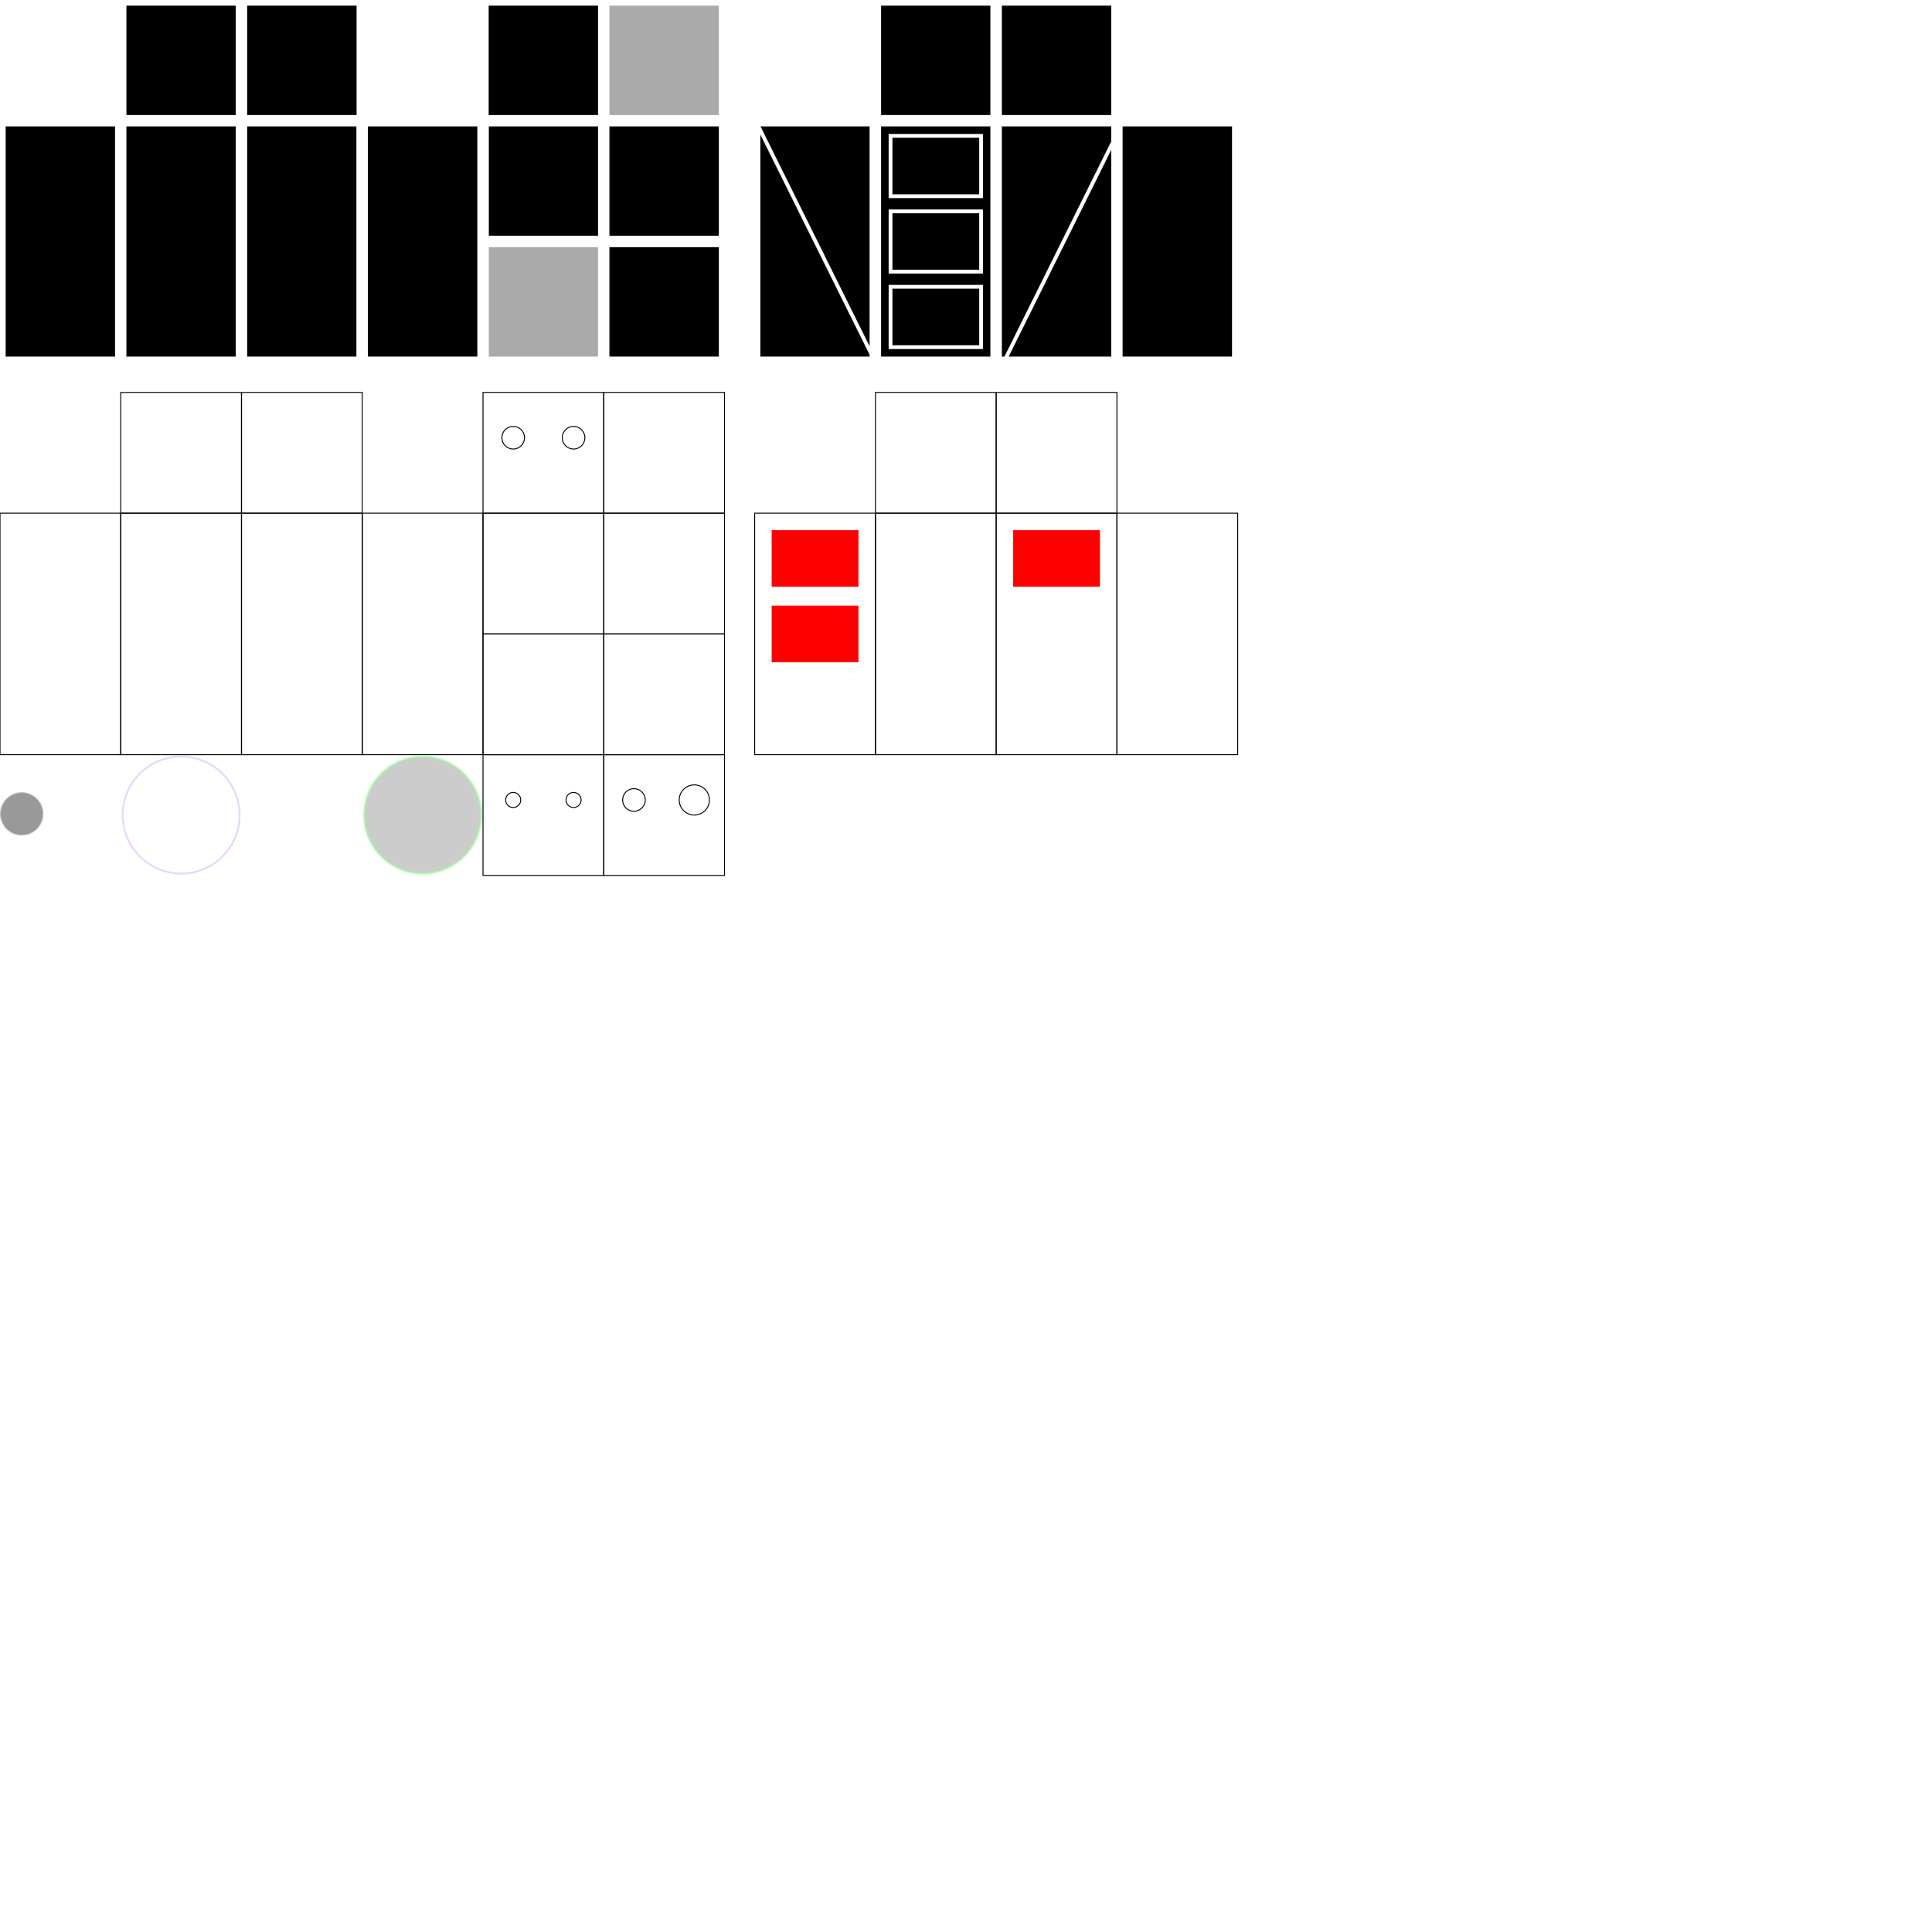
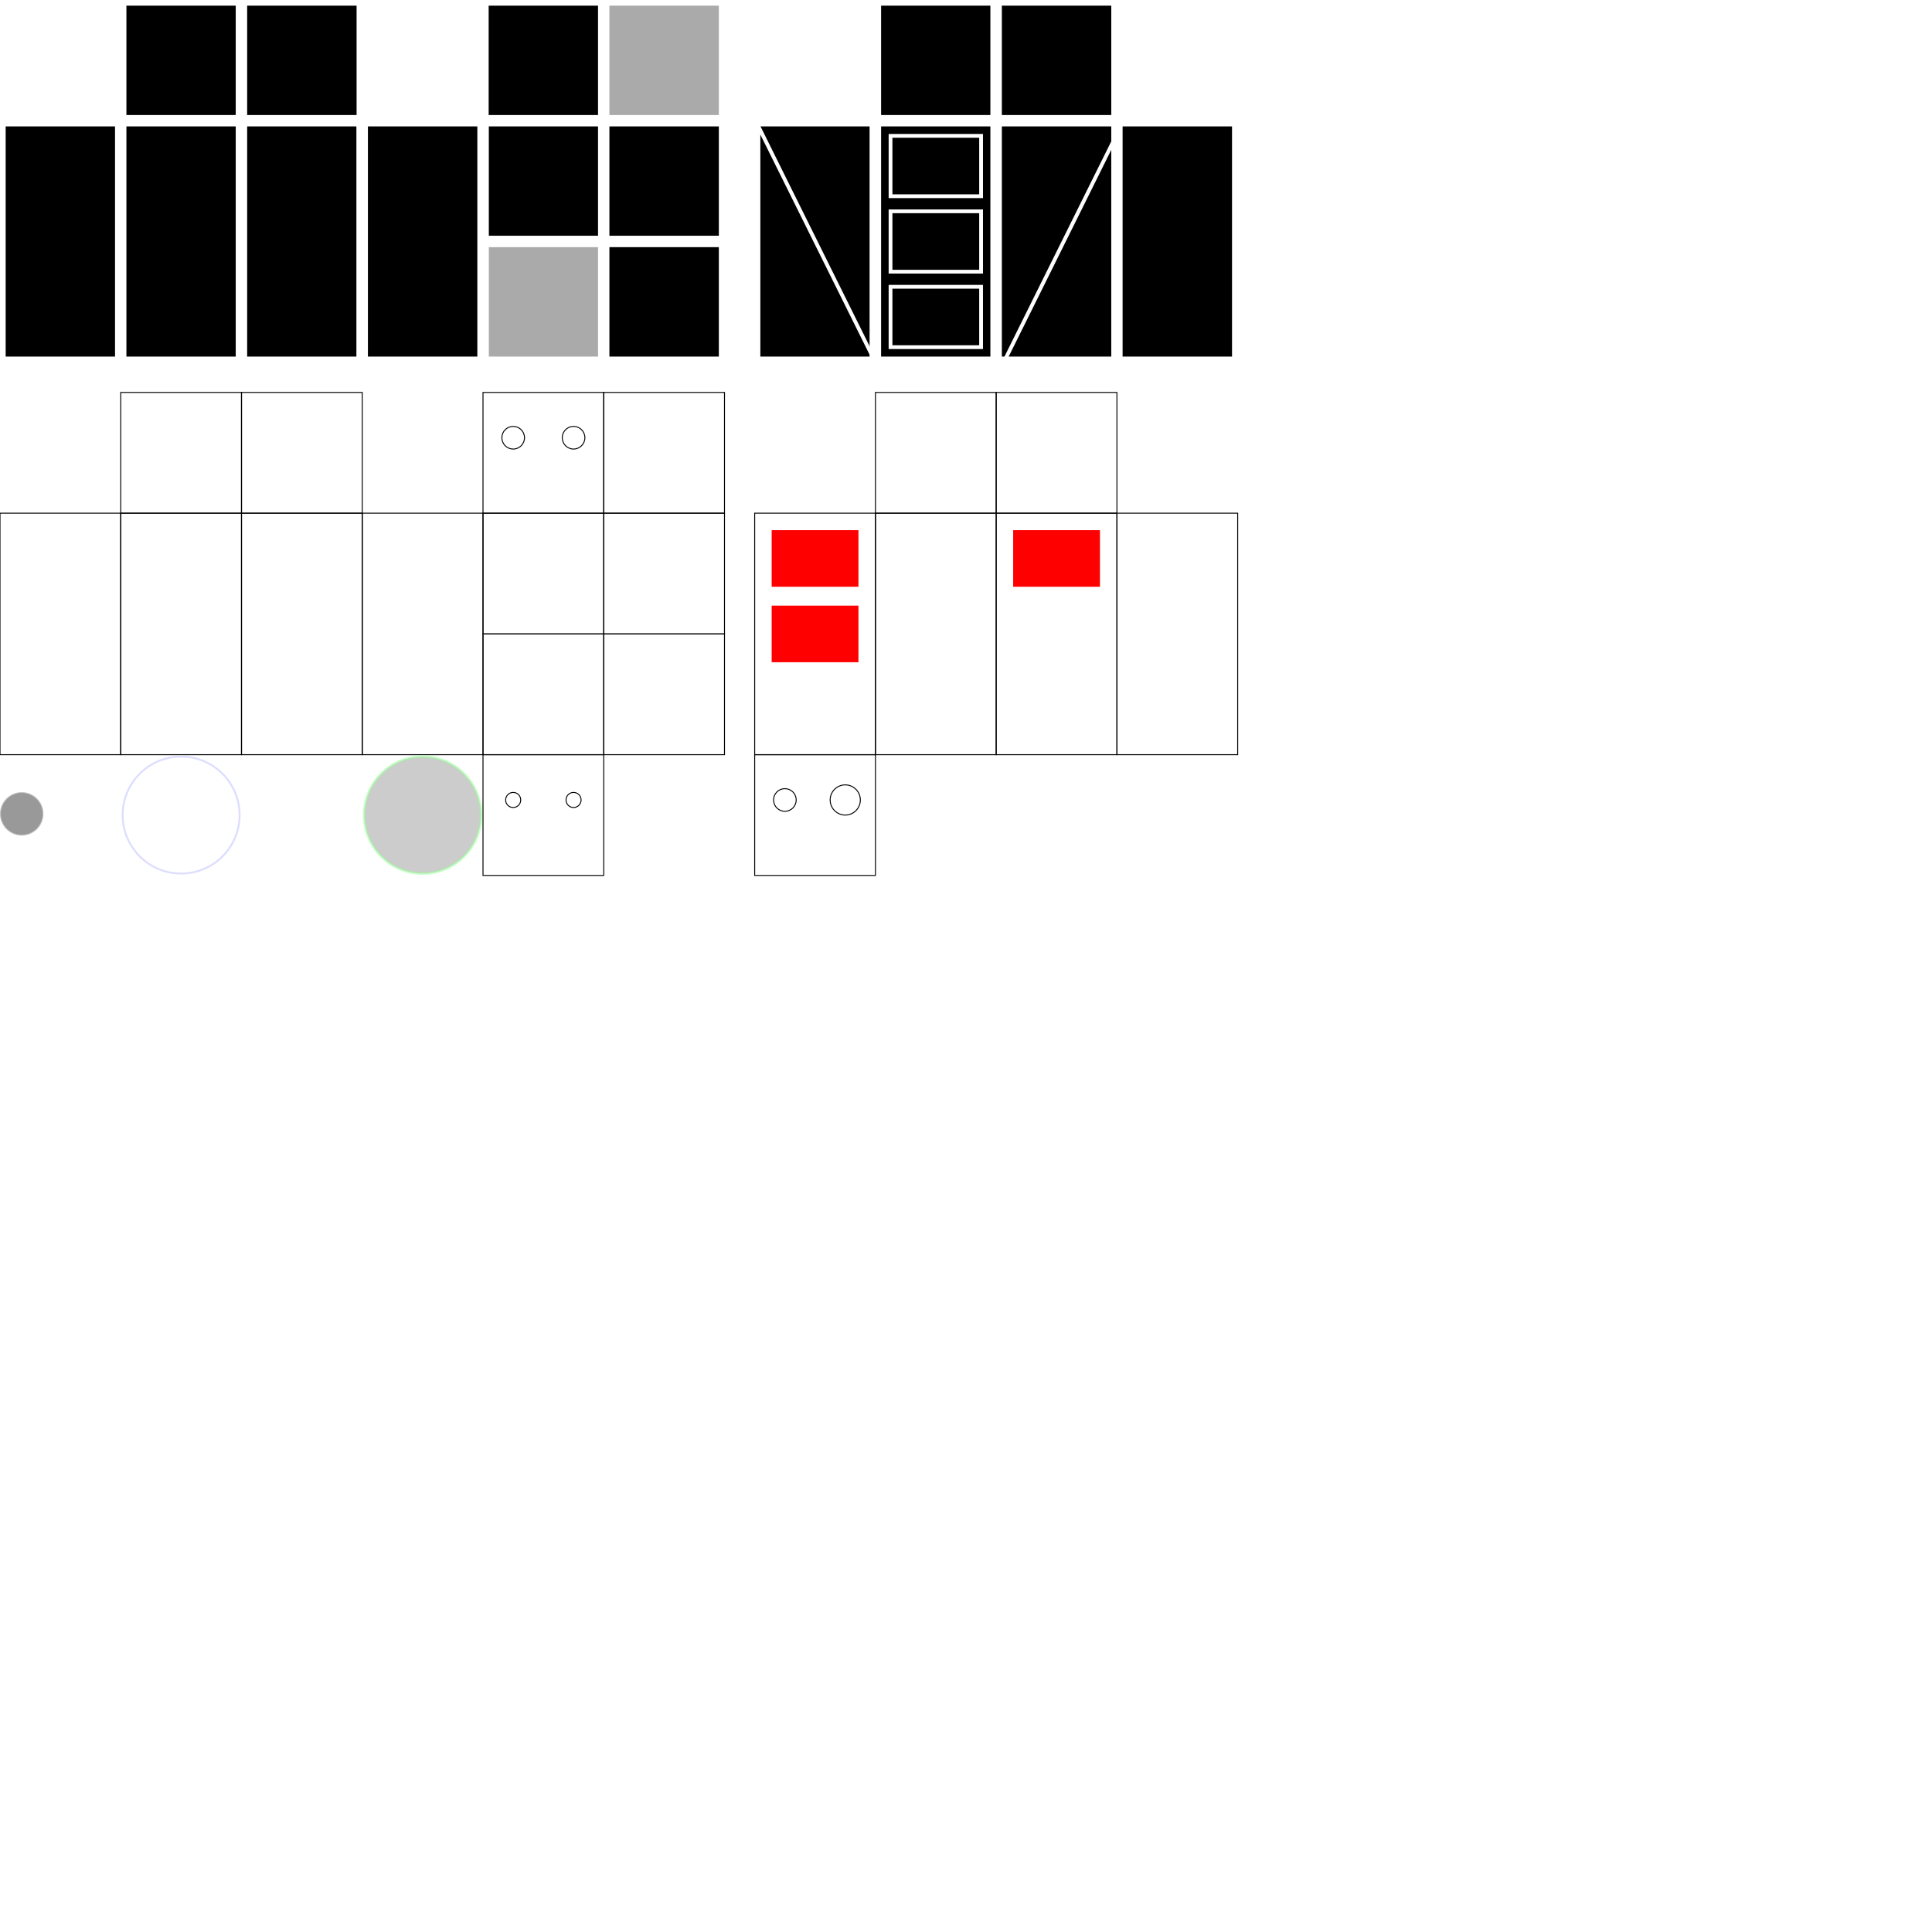
<svg xmlns="http://www.w3.org/2000/svg" xmlns:ns1="https://boxy-svg.com" width="2048" height="2048" viewBox="0 0 2048 2048">
  <defs>
    <ns1:grid x="0" y="0" width="16" height="16" />
  </defs>
  <g style="">
    <g>
      <rect width="128" height="128" style="stroke: rgb(255, 255, 255); stroke-width: 12px;" x="512">
        </rect>
      <rect width="128" height="128" style="stroke: rgb(255, 255, 255); stroke-width: 12px; fill: rgb(170, 170, 170);" x="640">
        </rect>
      <rect width="128" height="128" style="stroke: rgb(255, 255, 255); stroke-width: 12px;" y="128" x="512">
        </rect>
      <rect width="128" height="128" style="stroke: rgb(255, 255, 255); stroke-width: 12px;" x="640" y="128">
        </rect>
      <rect width="128" height="128" style="stroke: rgb(255, 255, 255); stroke-width: 12px; fill: rgb(170, 170, 170);" x="512" y="256">
        </rect>
      <rect width="128" height="128" style="stroke: rgb(255, 255, 255); stroke-width: 12px;" x="640" y="256">
        </rect>
    </g>
    <g>
      <rect width="128" height="128" style="stroke: rgb(255, 255, 255); stroke-width: 12px;" x="128">
        </rect>
      <rect width="128" height="128" style="stroke: rgb(255, 255, 255); stroke-width: 12px;" x="256">
        </rect>
      <rect width="128" height="256" style="stroke: rgb(255, 255, 255); stroke-width: 12px;" y="128">
        </rect>
      <rect width="128" height="256" style="stroke : rgb(255, 255, 255); stroke-width : 12px; alignment-baseline : initial;" y="128" x="128">
        </rect>
      <rect width="128" height="256" style="stroke: rgb(255, 255, 255); stroke-width: 12px;" y="128" x="256">
        </rect>
      <rect width="128" height="256" style="stroke: rgb(255, 255, 255); stroke-width: 12px;" y="128" x="384">
        </rect>
    </g>
    <g>
      <rect width="128" height="128" style="stroke: rgb(0, 0, 0); fill: none;" x="512" y="416">
        </rect>
      <g transform="matrix(1, 0, 0, 1, 350.83, -153.6)">
        <circle style="stroke: rgb(0, 0, 0); fill: rgb(255, 255, 255);" cx="193.17" cy="617.6" r="12">
          </circle>
        <circle style="stroke: rgb(0, 0, 0); fill: rgb(255, 255, 255);" cx="257.17" cy="617.6" r="12">
          </circle>
      </g>
      <rect width="128" height="128" style="fill: none; stroke: rgb(0, 0, 0);" x="640" y="416">
        </rect>
      <rect width="128" height="128" style="fill: none; stroke: rgb(0, 0, 0);" y="544" x="512">
        </rect>
      <rect width="128" height="128" style="fill: none; stroke: rgb(0, 0, 0);" x="640" y="544">
        </rect>
      <rect width="128" height="128" style="fill: none; stroke: rgb(0, 0, 0);" x="512" y="672">
        </rect>
      <rect width="128" height="128" style="fill: none; stroke: rgb(0, 0, 0);" x="640" y="672">
        </rect>
    </g>
    <g>
      <rect width="128" height="128" style="fill: none; stroke: rgb(0, 0, 0);" x="128" y="416">
        </rect>
      <rect width="128" height="128" style="fill: none; stroke: rgb(0, 0, 0);" x="256" y="416">
        </rect>
      <rect width="128" height="256" style="fill: none; stroke: rgb(0, 0, 0);" y="544">
        </rect>
      <rect width="128" height="256" style="fill: none; stroke: rgb(0, 0, 0); transform-origin: 192px 672px;" y="544" x="128">
        </rect>
      <path d="M 192 592 C 197.866 592 202.666 597.76 202.666 604.799 C 202.666 611.84 197.866 617.6 192 617.6 C 186.134 617.6 181.334 611.84 181.334 604.799 C 181.334 597.76 186.134 592 192 592 Z M 240 636.8 L 208 636.8 L 208 720 L 197.333 720 L 197.333 681.6 L 186.667 681.6 L 186.667 720 L 176.001 720 L 176.001 636.8 L 144 636.8 L 144 624 L 240 624 L 240 636.8 Z" style="fill: rgb(255, 255, 255); stroke-width: 0.388px; transform-origin: 192px 619.226px;">
        </path>
      <rect width="128" height="256" style="fill: none; stroke: rgb(0, 0, 0);" y="544" x="256">
        </rect>
      <rect width="128" height="256" style="fill: none; stroke: rgb(0, 0, 0);" y="544" x="384">
        </rect>
      <path d="M 448 592 C 453.866 592 458.666 597.76 458.666 604.799 C 458.666 611.84 453.866 617.6 448 617.6 C 442.134 617.6 437.334 611.84 437.334 604.799 C 437.334 597.76 442.134 592 448 592 Z M 496 636.8 L 464 636.8 L 464 720 L 453.333 720 L 453.333 681.6 L 442.667 681.6 L 442.667 720 L 432.001 720 L 432.001 636.8 L 400 636.8 L 400 624 L 496 624 L 496 636.8 Z" style="fill: rgb(255, 255, 255); stroke-width: 0.388px; transform-origin: 448px 619.226px;">
        </path>
    </g>
    <rect width="128" height="128" style="fill: none;" x="128" y="800">
      </rect>
    <circle style="fill: none; stroke-width: 2px; stroke: rgb(221, 221, 255);" cx="191.999" cy="863.999" r="61.999">
      </circle>
    <rect width="128" height="128" style="fill: none;" x="384" y="800">
      </rect>
    <circle style="stroke-width: 2.794px; fill-opacity: 0.2; stroke-opacity: 0.5; stroke: rgb(153, 255, 153);" cx="448" cy="864" r="62">
      </circle>
    <circle style="stroke-width: 1.862px; fill-opacity: 0.4; stroke: rgb(255, 255, 255); stroke-opacity: 0.4;" cx="23.04" cy="862.72" r="23.04">
      </circle>
    <rect width="128" height="128" style="fill: none; stroke: rgb(255, 255, 255); stroke-opacity: 0;" x="640" y="800">
      </rect>
    <g>
-       <rect width="128" height="128" style="stroke: rgb(0, 0, 0); fill: none;" x="640" y="800">
+       <rect width="128" height="128" style="stroke: rgb(0, 0, 0); fill: none;" x="800" y="800">
        </rect>
-       <g transform="matrix(1, 0, 0, 1, 478.83, 230.4)">
+       <g transform="matrix(1, 0, 0, 1, 638.83, 230.4)">
        <circle style="stroke: rgb(0, 0, 0); fill: rgb(255, 255, 255);" cx="193.17" cy="617.6" r="12">
          </circle>
        <circle style="stroke: rgb(0, 0, 0); fill: rgb(255, 255, 255);" cx="257.17" cy="617.6" r="16">
          </circle>
      </g>
    </g>
    <g>
      <rect width="128" height="128" style="stroke: rgb(0, 0, 0); fill: none;" x="512" y="800">
        </rect>
      <g transform="matrix(1, 0, 0, 1, 350.83, 230.4)">
        <circle style="stroke: rgb(0, 0, 0); fill: rgb(255, 255, 255);" cx="193.17" cy="617.6" r="8">
          </circle>
        <circle style="stroke: rgb(0, 0, 0); fill: rgb(255, 255, 255);" cx="257.17" cy="617.6" r="8">
          </circle>
      </g>
    </g>
    <g style="filter: none;">
      <rect width="128" height="128" style="stroke: rgb(255, 255, 255); stroke-width: 12px;" x="928">
        </rect>
      <rect width="128" height="128" style="stroke: rgb(255, 255, 255); stroke-width: 12px;" x="1056">
        </rect>
      <rect width="128" height="256" style="stroke: rgb(255, 255, 255); stroke-width: 12px;" y="128" x="800">
        </rect>
      <rect width="128" height="256" style="stroke : rgb(255, 255, 255); stroke-width : 12px; alignment-baseline : initial;" y="128" x="928">
        </rect>
      <rect width="128" height="256" style="stroke: rgb(255, 255, 255); stroke-width: 12px;" y="128" x="1056">
        </rect>
      <rect width="128" height="256" style="stroke: rgb(255, 255, 255); stroke-width: 12px;" y="128" x="1184">
        </rect>
      <rect width="96" height="64" style="stroke: rgb(255, 255, 255); alignment-baseline: initial; stroke-width: 4px;" y="144" x="944">
        </rect>
      <rect width="96" height="64" style="stroke: rgb(255, 255, 255); alignment-baseline: initial; stroke-width: 4px;" y="224" x="944">
        </rect>
      <rect width="96" height="64" style="stroke: rgb(255, 255, 255); alignment-baseline: initial; stroke-width: 4px;" y="304" x="944">
        </rect>
      <rect width="96" height="64" style="stroke: rgb(255, 255, 255); alignment-baseline: initial; stroke-width: 4px; fill: rgb(255, 0, 0);" y="560" x="816">
        </rect>
      <rect width="96" height="64" style="stroke: rgb(255, 255, 255); alignment-baseline: initial; stroke-width: 4px; fill: rgb(255, 0, 0);" y="560" x="1072">
        </rect>
      <line style="fill: rgb(255, 0, 0); stroke: rgb(255, 255, 255); stroke-width: 4px;" x1="804.025" y1="134.167" x2="928" y2="384" />
      <line style="fill: rgb(255, 0, 0); stroke: rgb(255, 255, 255); stroke-width: 4px; transform-origin: 1126.01px 259.084px;" x1="1188" y1="134.167" x2="1064.02" y2="384" />
      <rect width="96" height="64" style="stroke: rgb(255, 255, 255); alignment-baseline: initial; stroke-width: 4px; fill: rgb(255, 0, 0);" y="640" x="816">
        </rect>
    </g>
    <g>
      <rect width="128" height="128" style="stroke: rgb(0, 0, 0); fill-opacity: 0.3; fill: none;" x="928" y="416">
        </rect>
      <rect width="128" height="128" style="stroke: rgb(0, 0, 0); fill-opacity: 0.3; fill: none;" x="1056" y="416">
        </rect>
      <rect width="128" height="256" style="stroke: rgb(0, 0, 0); fill-opacity: 0.3; fill: none;" y="544" x="800">
        </rect>
      <rect width="128" height="256" style="stroke: rgb(0, 0, 0); transform-origin: 992px 672px; fill-opacity: 0.3; fill: none;" y="544" x="928">
        </rect>
      <rect width="128" height="256" style="stroke: rgb(0, 0, 0); fill-opacity: 0.3; fill: none;" y="544" x="1056">
        </rect>
      <rect width="128" height="256" style="stroke: rgb(0, 0, 0); fill-opacity: 0.3; fill: none;" y="544" x="1184">
        </rect>
    </g>
  </g>
</svg>
